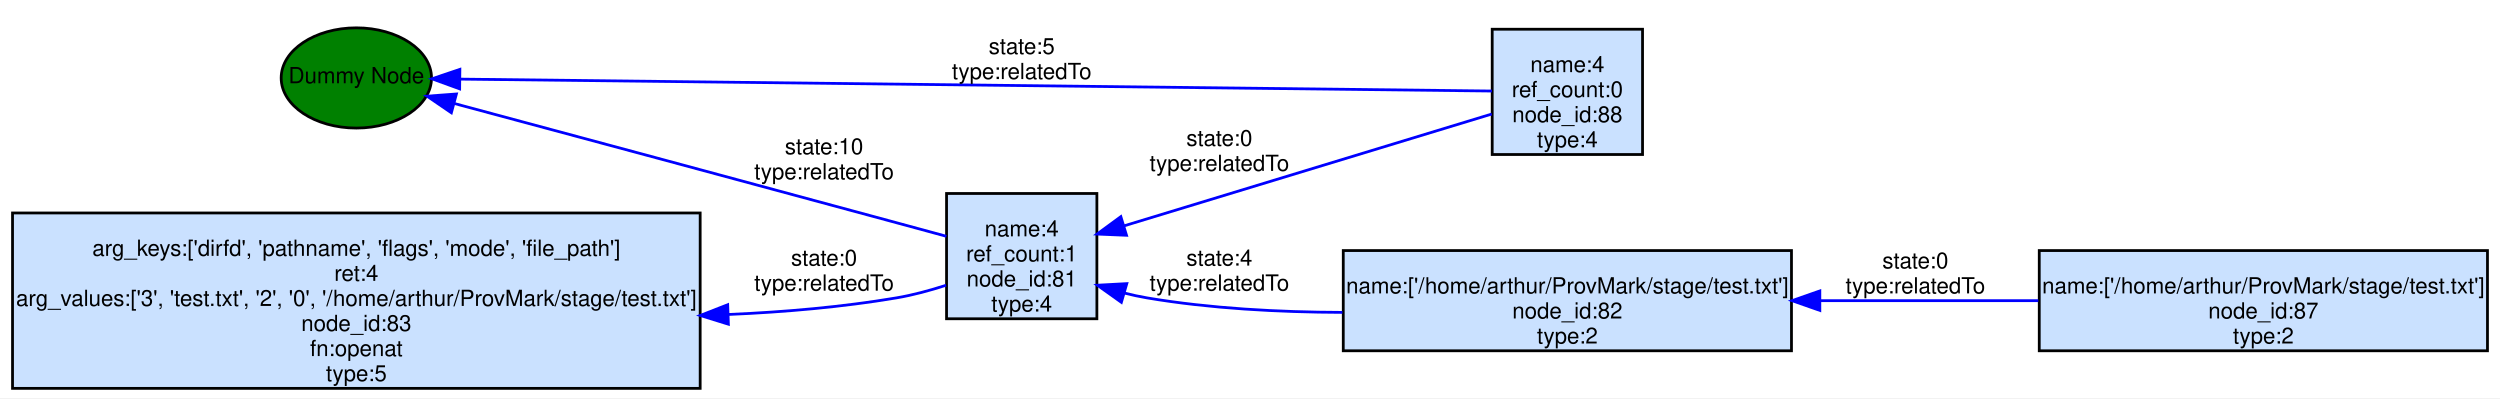
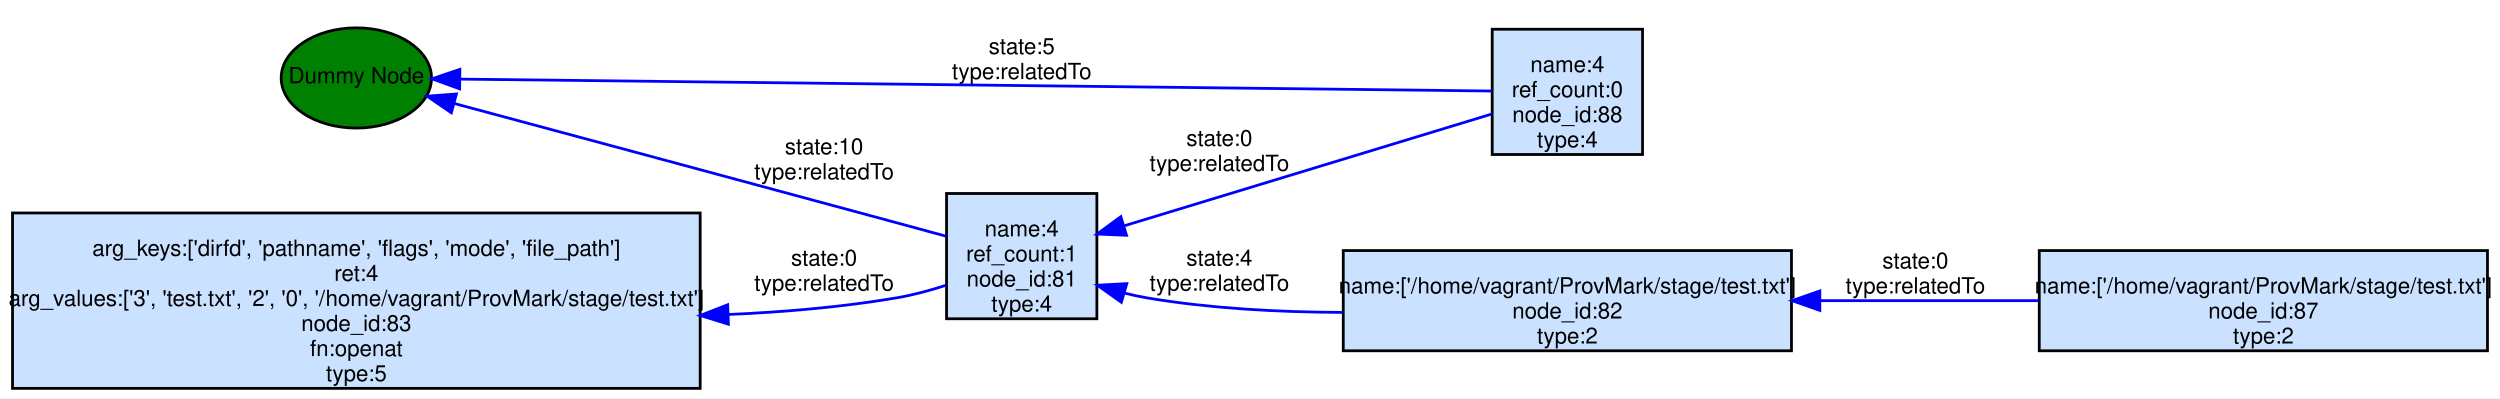
<svg xmlns="http://www.w3.org/2000/svg" width="898pt" height="143pt" viewBox="0.00 0.00 898.00 143.00">
  <g id="graph0" class="graph" transform="scale(1 1) rotate(0) translate(4 139)">
    <polygon fill="white" stroke="none" points="-4,4 -4,-139 894,-139 894,4 -4,4" />
    <g id="node1" class="node">
      <polygon fill="#cae1ff" stroke="black" points="390,-69.5 336,-69.5 336,-24.5 390,-24.5 390,-69.5" />
      <text text-anchor="middle" x="363" y="-54.1" font-family="Helvetica,sans-Serif" font-size="8.00">name:4</text>
      <text text-anchor="middle" x="363" y="-45.1" font-family="Helvetica,sans-Serif" font-size="8.00">ref_count:1</text>
      <text text-anchor="middle" x="363" y="-36.1" font-family="Helvetica,sans-Serif" font-size="8.00">node_id:81</text>
      <text text-anchor="middle" x="363" y="-27.1" font-family="Helvetica,sans-Serif" font-size="8.00">type:4</text>
    </g>
    <g id="node2" class="node">
      <polygon fill="#cae1ff" stroke="black" points="247.5,-62.5 0.5,-62.5 0.5,0.5 247.5,0.5 247.5,-62.5" />
      <text text-anchor="middle" x="124" y="-47.1" font-family="Helvetica,sans-Serif" font-size="8.00">arg_keys:['dirfd', 'pathname', 'flags', 'mode', 'file_path']</text>
      <text text-anchor="middle" x="124" y="-38.1" font-family="Helvetica,sans-Serif" font-size="8.00">ret:4</text>
-       <text text-anchor="middle" x="124" y="-29.1" font-family="Helvetica,sans-Serif" font-size="8.00">arg_values:['3', 'test.txt', '2', '0', '/home/arthur/ProvMark/stage/test.txt']</text>
+       <text text-anchor="middle" x="124" y="-29.1" font-family="Helvetica,sans-Serif" font-size="8.00">arg_values:['3', 'test.txt', '2', '0', '/home/vagrant/ProvMark/stage/test.txt']</text>
      <text text-anchor="middle" x="124" y="-20.1" font-family="Helvetica,sans-Serif" font-size="8.00">node_id:83</text>
      <text text-anchor="middle" x="124" y="-11.1" font-family="Helvetica,sans-Serif" font-size="8.00">fn:openat</text>
      <text text-anchor="middle" x="124" y="-2.1" font-family="Helvetica,sans-Serif" font-size="8.00">type:5</text>
    </g>
    <g id="edge3" class="edge">
      <path fill="none" stroke="blue" d="M335.834,-36.54C330.05,-34.664 323.889,-32.992 318,-32 298.638,-28.739 278.027,-26.918 257.754,-26.049" />
      <polygon fill="blue" stroke="blue" points="257.632,-22.543 247.515,-25.688 257.385,-29.539 257.632,-22.543" />
      <text text-anchor="middle" x="292" y="-43.6" font-family="Helvetica,sans-Serif" font-size="8.00">state:0</text>
      <text text-anchor="middle" x="292" y="-34.6" font-family="Helvetica,sans-Serif" font-size="8.00">type:relatedTo</text>
    </g>
    <g id="node5" class="node">
      <ellipse fill="green" stroke="black" cx="124" cy="-111" rx="27" ry="18" />
      <text text-anchor="middle" x="124" y="-109.1" font-family="Helvetica,sans-Serif" font-size="8.00">Dummy Node</text>
    </g>
    <g id="edge6" class="edge">
      <path fill="none" stroke="blue" d="M335.945,-54.12C330.045,-55.728 323.808,-57.426 318,-59 262.351,-74.085 197.638,-91.494 159.068,-101.855" />
      <polygon fill="blue" stroke="blue" points="158.13,-98.483 149.38,-104.457 159.946,-105.243 158.13,-98.483" />
      <text text-anchor="middle" x="292" y="-83.6" font-family="Helvetica,sans-Serif" font-size="8.00">state:10</text>
      <text text-anchor="middle" x="292" y="-74.6" font-family="Helvetica,sans-Serif" font-size="8.00">type:relatedTo</text>
    </g>
    <g id="node3" class="node">
      <polygon fill="#cae1ff" stroke="black" points="586,-128.5 532,-128.5 532,-83.5 586,-83.5 586,-128.5" />
      <text text-anchor="middle" x="559" y="-113.1" font-family="Helvetica,sans-Serif" font-size="8.00">name:4</text>
      <text text-anchor="middle" x="559" y="-104.1" font-family="Helvetica,sans-Serif" font-size="8.00">ref_count:0</text>
      <text text-anchor="middle" x="559" y="-95.1" font-family="Helvetica,sans-Serif" font-size="8.00">node_id:88</text>
      <text text-anchor="middle" x="559" y="-86.1" font-family="Helvetica,sans-Serif" font-size="8.00">type:4</text>
    </g>
    <g id="edge5" class="edge">
      <path fill="none" stroke="blue" d="M531.836,-98.043C497.752,-87.677 438.012,-69.509 399.764,-57.877" />
      <polygon fill="blue" stroke="blue" points="400.644,-54.486 390.058,-54.925 398.607,-61.183 400.644,-54.486" />
      <text text-anchor="middle" x="434" y="-86.6" font-family="Helvetica,sans-Serif" font-size="8.00">state:0</text>
      <text text-anchor="middle" x="434" y="-77.6" font-family="Helvetica,sans-Serif" font-size="8.00">type:relatedTo</text>
    </g>
    <g id="edge1" class="edge">
      <path fill="none" stroke="blue" d="M531.889,-106.302C457.894,-107.156 246.667,-109.595 161.377,-110.58" />
      <polygon fill="blue" stroke="blue" points="161.104,-107.083 151.145,-110.698 161.185,-114.082 161.104,-107.083" />
      <text text-anchor="middle" x="363" y="-119.6" font-family="Helvetica,sans-Serif" font-size="8.00">state:5</text>
      <text text-anchor="middle" x="363" y="-110.6" font-family="Helvetica,sans-Serif" font-size="8.00">type:relatedTo</text>
    </g>
    <g id="node4" class="node">
      <polygon fill="#cae1ff" stroke="black" points="639.5,-49 478.5,-49 478.5,-13 639.5,-13 639.5,-49" />
-       <text text-anchor="middle" x="559" y="-33.6" font-family="Helvetica,sans-Serif" font-size="8.00">name:['/home/arthur/ProvMark/stage/test.txt']</text>
+       <text text-anchor="middle" x="559" y="-33.6" font-family="Helvetica,sans-Serif" font-size="8.00">name:['/home/vagrant/ProvMark/stage/test.txt']</text>
      <text text-anchor="middle" x="559" y="-24.6" font-family="Helvetica,sans-Serif" font-size="8.00">node_id:82</text>
      <text text-anchor="middle" x="559" y="-15.6" font-family="Helvetica,sans-Serif" font-size="8.00">type:2</text>
    </g>
    <g id="edge2" class="edge">
      <path fill="none" stroke="blue" d="M478.182,-26.787C455.382,-26.864 430.596,-28.177 408,-32 405.332,-32.452 402.608,-33.042 399.888,-33.727" />
      <polygon fill="blue" stroke="blue" points="398.797,-30.4 390.167,-36.546 400.746,-37.123 398.797,-30.4" />
      <text text-anchor="middle" x="434" y="-43.6" font-family="Helvetica,sans-Serif" font-size="8.00">state:4</text>
      <text text-anchor="middle" x="434" y="-34.6" font-family="Helvetica,sans-Serif" font-size="8.00">type:relatedTo</text>
    </g>
    <g id="node6" class="node">
      <polygon fill="#cae1ff" stroke="black" points="889.5,-49 728.5,-49 728.5,-13 889.5,-13 889.5,-49" />
-       <text text-anchor="middle" x="809" y="-33.6" font-family="Helvetica,sans-Serif" font-size="8.00">name:['/home/arthur/ProvMark/stage/test.txt']</text>
+       <text text-anchor="middle" x="809" y="-33.6" font-family="Helvetica,sans-Serif" font-size="8.00">name:['/home/vagrant/ProvMark/stage/test.txt']</text>
      <text text-anchor="middle" x="809" y="-24.6" font-family="Helvetica,sans-Serif" font-size="8.00">node_id:87</text>
      <text text-anchor="middle" x="809" y="-15.6" font-family="Helvetica,sans-Serif" font-size="8.00">type:2</text>
    </g>
    <g id="edge4" class="edge">
      <path fill="none" stroke="blue" d="M728.166,-31C703.165,-31 675.409,-31 649.771,-31" />
      <polygon fill="blue" stroke="blue" points="649.684,-27.5 639.684,-31 649.684,-34.5 649.684,-27.5" />
      <text text-anchor="middle" x="684" y="-42.6" font-family="Helvetica,sans-Serif" font-size="8.00">state:0</text>
      <text text-anchor="middle" x="684" y="-33.6" font-family="Helvetica,sans-Serif" font-size="8.00">type:relatedTo</text>
    </g>
  </g>
</svg>
